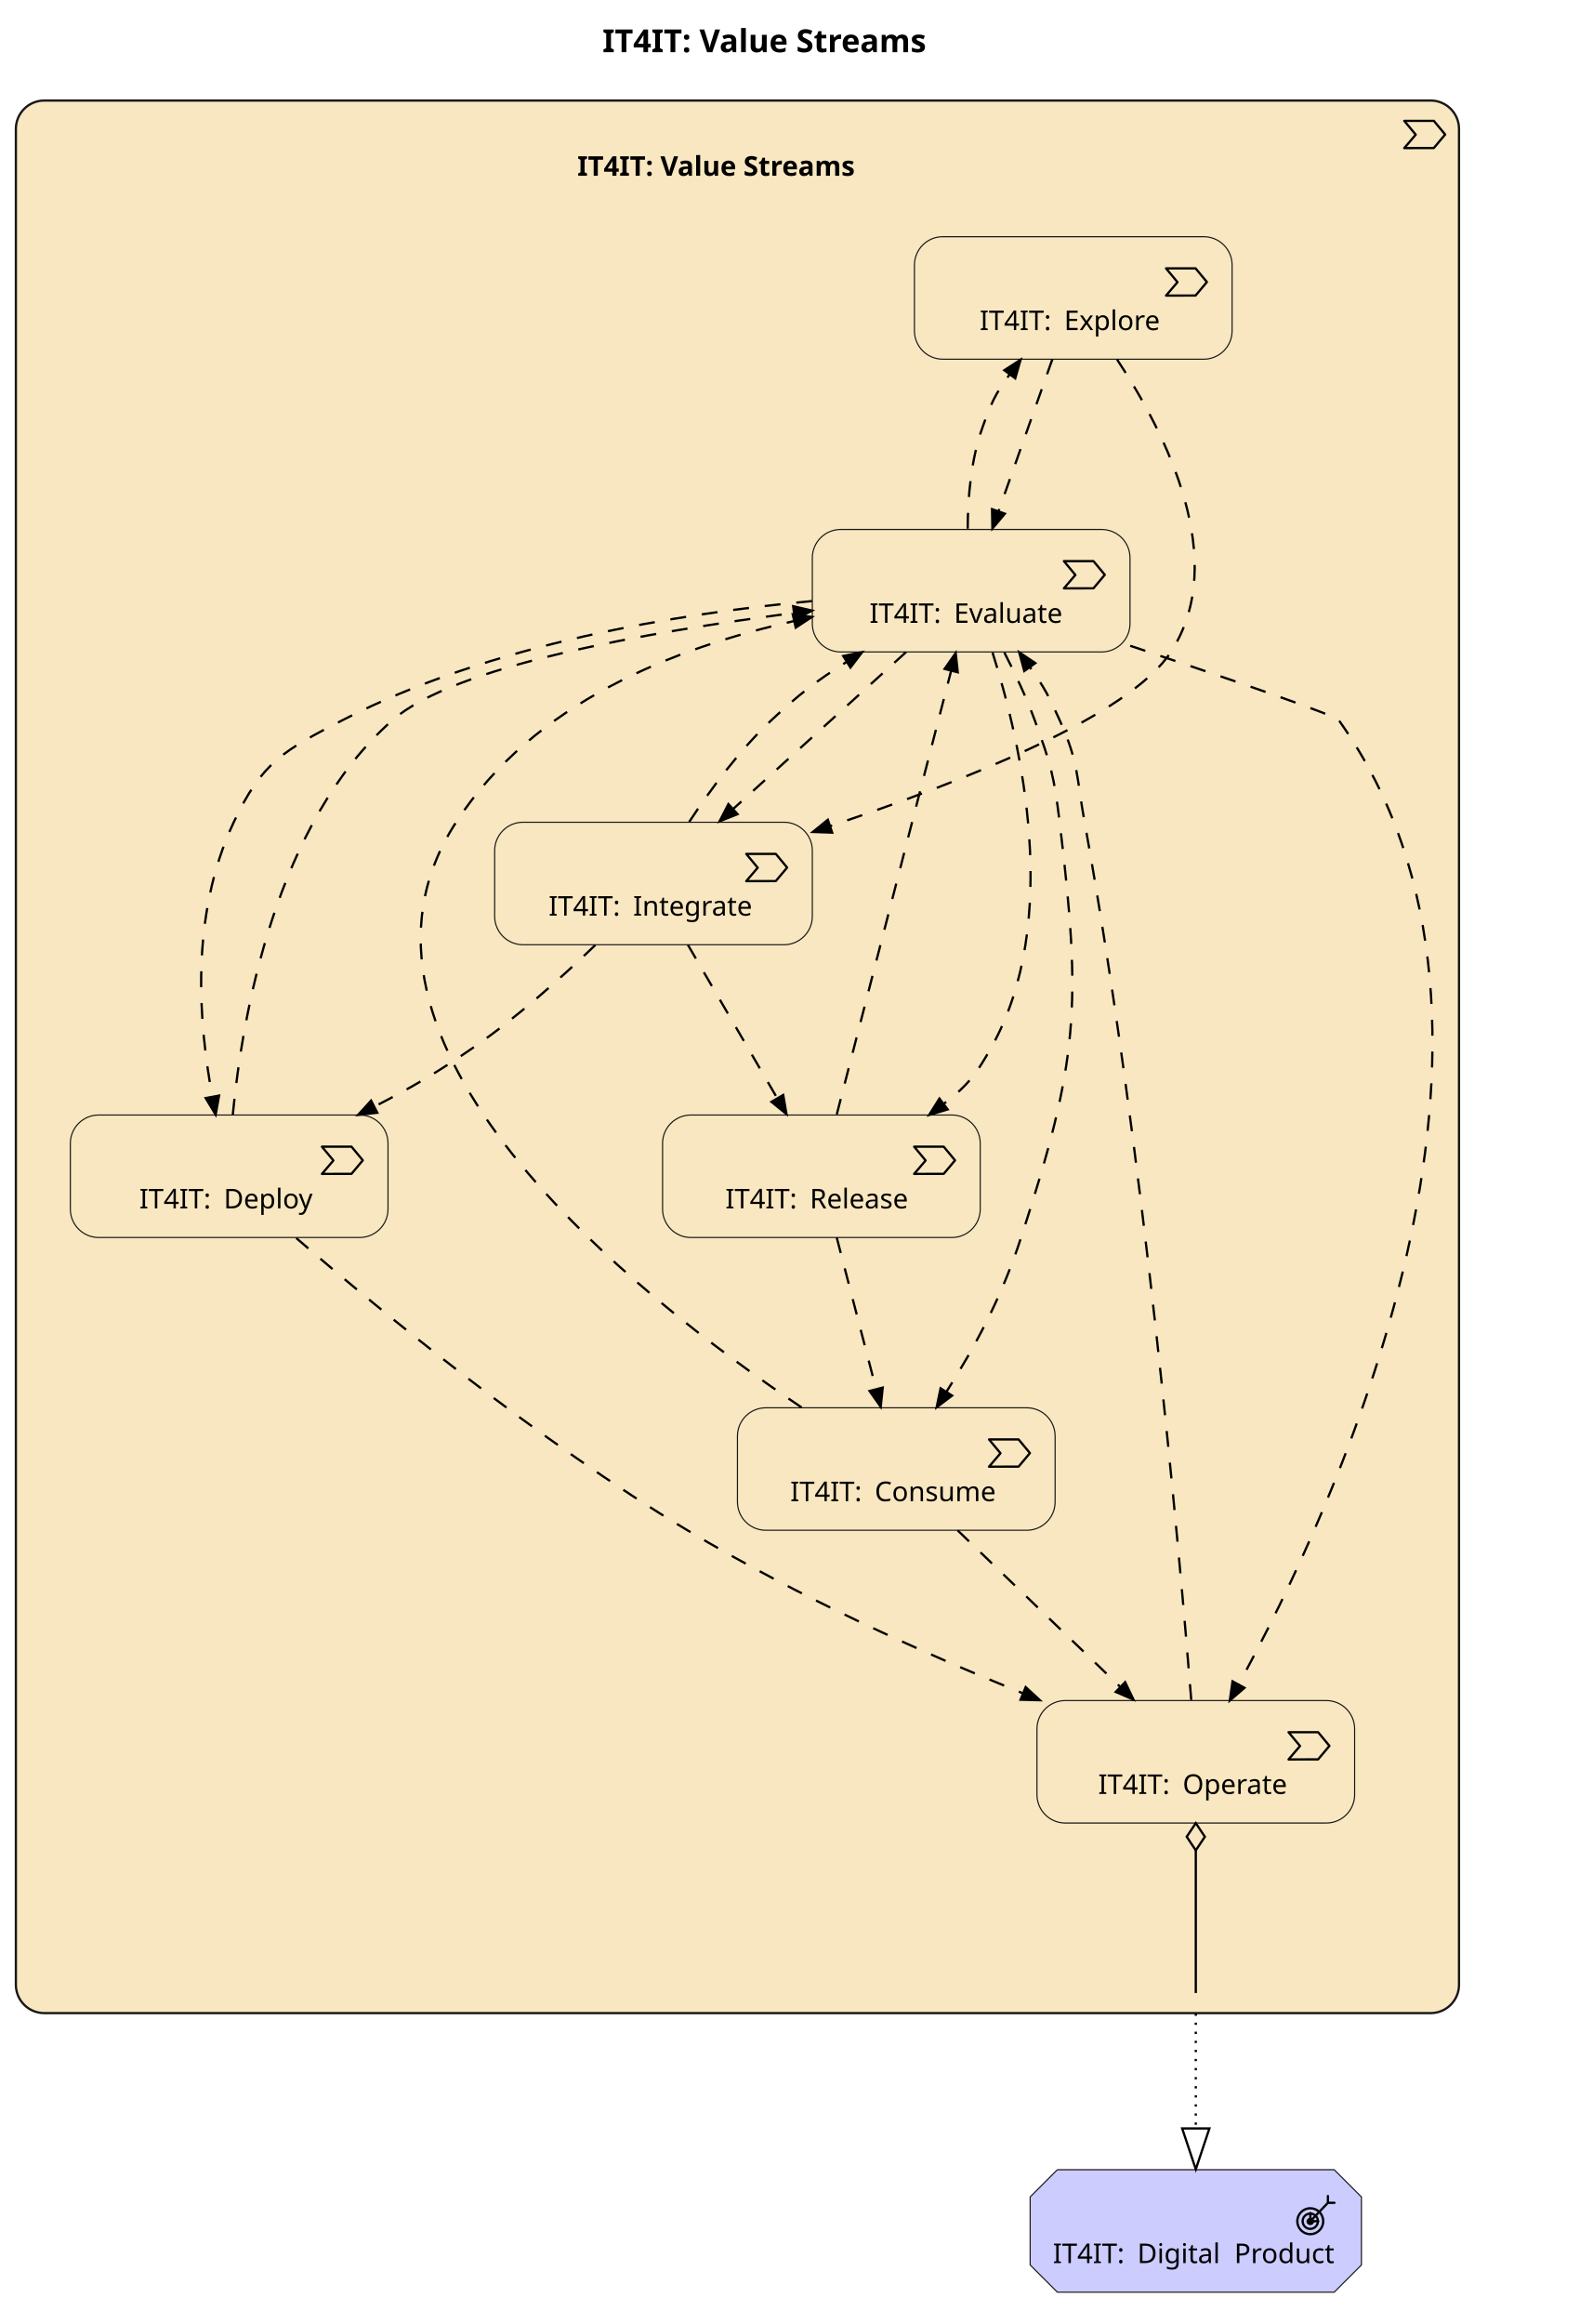
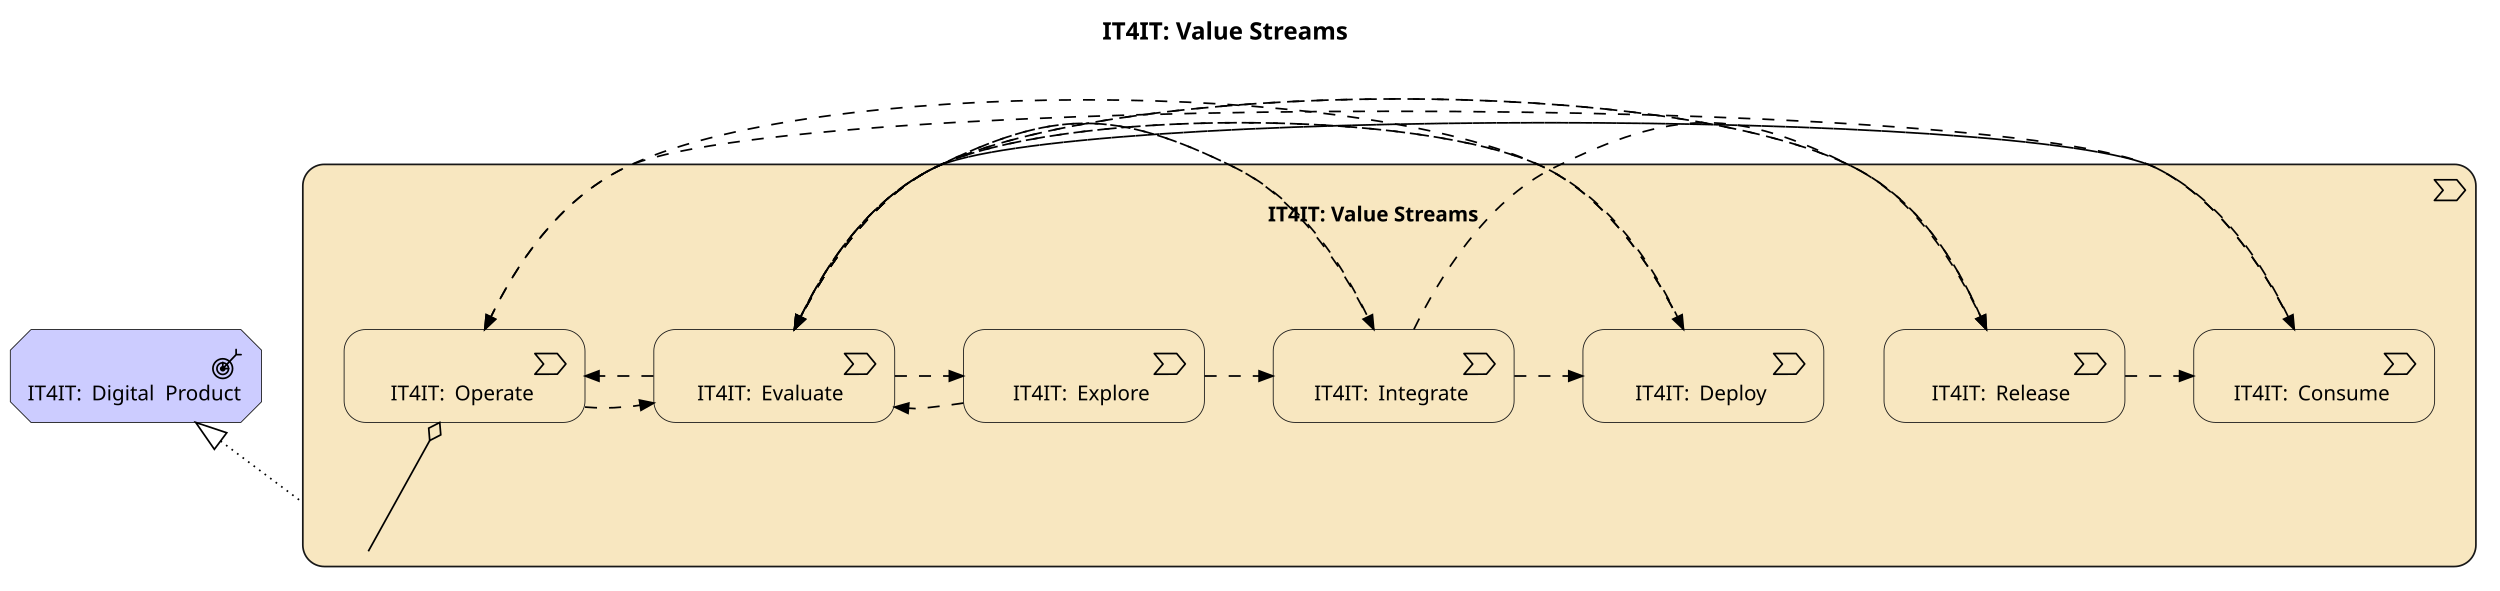
- <svg xmlns="http://www.w3.org/2000/svg" version="1.1" data-diagram-type="DESCRIPTION" style="width:702px;height:1024px;background:#FFFFFF;" width="702px" height="1024px" viewBox="0 0 702 1024" zoomAndPan="magnify" preserveAspectRatio="none" contentStyleType="text/css">
+ <svg xmlns="http://www.w3.org/2000/svg" version="1.1" data-diagram-type="DESCRIPTION" style="width:1453px;height:343px;background:#FFFFFF;" width="1453px" height="343px" viewBox="0 0 1453 343" zoomAndPan="magnify" preserveAspectRatio="none" contentStyleType="text/css">
  <defs />
  <g font-family="sans-serif" lengthAdjust="spacing">
    <g class="title" data-source-line="3">
-       <text x="265.494" y="22.995" fill="#000" font-size="14" textLength="164.691" font-weight="700">IT4IT: Value Streams</text>
+       <text x="640.654" y="22.995" fill="#000" font-size="14" textLength="164.691" font-weight="700">IT4IT: Value Streams</text>
    </g>
    <g class="cluster" data-qualified-name="e_idf2e1bcaab0b050" id="ent0001" data-source-line="101">
-       <rect x="7" y="44.297" width="636" height="842.72" fill="#F8E7C0" style="stroke:#181818;stroke-width:1;" rx="12.5" ry="12.5" />
-       <path d="M618.871,52.744 A0.5,0.5 0 0 0 618.486,53.562 L623.281,59.328 L618.492,64.924 A0.5,0.5 0 0 0 618.873,65.75 L631.904,65.717 A0.5,0.5 0 0 0 632.285,65.537 L637.279,59.584 A0.5,0.5 0 0 0 637.281,58.943 L632.291,52.924 A0.5,0.5 0 0 0 631.906,52.744 M619.937,53.744 L631.672,53.744 L636.246,59.262 L631.668,64.717 L619.959,64.748 L624.314,59.658 A0.5,0.5 0 0 0 624.321,59.014" fill="#000" />
-       <text x="254.418" y="77.436" fill="#000" font-size="12" textLength="141.164" font-weight="700" font-family="Verdana">IT4IT: Value Streams</text>
+       <rect x="176" y="95.537" width="1263" height="233.72" fill="#F8E7C0" style="stroke:#181818;stroke-width:1;" rx="12.5" ry="12.5" />
+       <path d="M1414.871,103.984 A0.5,0.5 0 0 0 1414.486,104.802 L1419.281,110.568 L1414.492,116.164 A0.5,0.5 0 0 0 1414.873,116.99 L1427.904,116.957 A0.5,0.5 0 0 0 1428.285,116.777 L1433.279,110.824 A0.5,0.5 0 0 0 1433.281,110.183 L1428.291,104.164 A0.5,0.5 0 0 0 1427.906,103.984 M1415.937,104.984 L1427.672,104.984 L1432.246,110.502 L1427.668,115.957 L1415.959,115.988 L1420.314,110.898 A0.5,0.5 0 0 0 1420.321,110.254" fill="#000" />
+       <text x="736.918" y="128.676" fill="#000" font-size="12" textLength="141.164" font-weight="700" font-family="Verdana">IT4IT: Value Streams</text>
    </g>
    <g class="entity" data-qualified-name="e_idf2e1bcaab0b050.e_id7fb8e4a3ead059" id="ent0002" data-source-line="101">
-       <rect x="403" y="104.297" width="140" height="53.969" fill="#F8E7C0" style="stroke:#181818;stroke-width:0.5;" rx="12.5" ry="12.5" />
-       <path d="M513.871,117.744 A0.5,0.5 0 0 0 513.486,118.562 L518.281,124.328 L513.492,129.924 A0.5,0.5 0 0 0 513.873,130.75 L526.904,130.717 A0.5,0.5 0 0 0 527.285,130.537 L532.279,124.584 A0.5,0.5 0 0 0 532.281,123.943 L527.291,117.924 A0.5,0.5 0 0 0 526.906,117.744 M514.937,118.744 L526.672,118.744 L531.246,124.262 L526.668,129.717 L514.959,129.748 L519.314,124.658 A0.5,0.5 0 0 0 519.321,124.014" fill="#000" />
-       <text x="431.738" y="145.436" fill="#000" font-size="12" textLength="33.416" font-family="Verdana">IT4IT:</text>
-       <text x="465.154" y="145.436" fill="#000" font-size="12" font-family="Verdana"> </text>
-       <text x="468.969" y="145.436" fill="#000" font-size="12" textLength="45.293" font-family="Verdana">Explore</text>
+       <rect x="560" y="191.537" width="140" height="53.969" fill="#F8E7C0" style="stroke:#181818;stroke-width:0.5;" rx="12.5" ry="12.5" />
+       <path d="M670.871,204.984 A0.5,0.5 0 0 0 670.486,205.802 L675.281,211.568 L670.492,217.164 A0.5,0.5 0 0 0 670.873,217.99 L683.904,217.957 A0.5,0.5 0 0 0 684.285,217.777 L689.279,211.824 A0.5,0.5 0 0 0 689.281,211.183 L684.291,205.164 A0.5,0.5 0 0 0 683.906,204.984 M671.937,205.984 L683.672,205.984 L688.246,211.502 L683.668,216.957 L671.959,216.988 L676.314,211.898 A0.5,0.5 0 0 0 676.321,211.254" fill="#000" />
+       <text x="588.738" y="232.676" fill="#000" font-size="12" textLength="33.416" font-family="Verdana">IT4IT:</text>
+       <text x="622.154" y="232.676" fill="#000" font-size="12" font-family="Verdana"> </text>
+       <text x="625.969" y="232.676" fill="#000" font-size="12" textLength="45.293" font-family="Verdana">Explore</text>
    </g>
    <g class="entity" data-qualified-name="e_idf2e1bcaab0b050.e_id587fca1cae9254" id="ent0003" data-source-line="101">
-       <rect x="358" y="233.297" width="140" height="53.969" fill="#F8E7C0" style="stroke:#181818;stroke-width:0.5;" rx="12.5" ry="12.5" />
-       <path d="M468.871,246.744 A0.5,0.5 0 0 0 468.486,247.562 L473.281,253.328 L468.492,258.924 A0.5,0.5 0 0 0 468.873,259.75 L481.904,259.717 A0.5,0.5 0 0 0 482.285,259.537 L487.279,253.584 A0.5,0.5 0 0 0 487.281,252.943 L482.291,246.924 A0.5,0.5 0 0 0 481.906,246.744 M469.937,247.744 L481.672,247.744 L486.246,253.262 L481.668,258.717 L469.959,258.748 L474.314,253.658 A0.5,0.5 0 0 0 474.321,253.014" fill="#000" />
-       <text x="383.176" y="274.436" fill="#000" font-size="12" textLength="33.416" font-family="Verdana">IT4IT:</text>
-       <text x="416.592" y="274.436" fill="#000" font-size="12" font-family="Verdana"> </text>
-       <text x="420.406" y="274.436" fill="#000" font-size="12" textLength="52.418" font-family="Verdana">Evaluate</text>
+       <rect x="380" y="191.537" width="140" height="53.969" fill="#F8E7C0" style="stroke:#181818;stroke-width:0.5;" rx="12.5" ry="12.5" />
+       <path d="M490.871,204.984 A0.5,0.5 0 0 0 490.486,205.802 L495.281,211.568 L490.492,217.164 A0.5,0.5 0 0 0 490.873,217.99 L503.904,217.957 A0.5,0.5 0 0 0 504.285,217.777 L509.279,211.824 A0.5,0.5 0 0 0 509.281,211.183 L504.291,205.164 A0.5,0.5 0 0 0 503.906,204.984 M491.937,205.984 L503.672,205.984 L508.246,211.502 L503.668,216.957 L491.959,216.988 L496.314,211.898 A0.5,0.5 0 0 0 496.321,211.254" fill="#000" />
+       <text x="405.176" y="232.676" fill="#000" font-size="12" textLength="33.416" font-family="Verdana">IT4IT:</text>
+       <text x="438.592" y="232.676" fill="#000" font-size="12" font-family="Verdana"> </text>
+       <text x="442.406" y="232.676" fill="#000" font-size="12" textLength="52.418" font-family="Verdana">Evaluate</text>
    </g>
    <g class="entity" data-qualified-name="e_idf2e1bcaab0b050.e_id3db0cbb3835a52" id="ent0004" data-source-line="101">
-       <rect x="218" y="362.297" width="140" height="53.969" fill="#F8E7C0" style="stroke:#181818;stroke-width:0.5;" rx="12.5" ry="12.5" />
-       <path d="M328.871,375.744 A0.5,0.5 0 0 0 328.486,376.562 L333.281,382.328 L328.492,387.924 A0.5,0.5 0 0 0 328.873,388.75 L341.904,388.717 A0.5,0.5 0 0 0 342.285,388.537 L347.279,382.584 A0.5,0.5 0 0 0 347.281,381.943 L342.291,375.924 A0.5,0.5 0 0 0 341.906,375.744 M329.937,376.744 L341.672,376.744 L346.246,382.262 L341.668,387.717 L329.959,387.748 L334.314,382.658 A0.5,0.5 0 0 0 334.321,382.014" fill="#000" />
-       <text x="241.772" y="403.436" fill="#000" font-size="12" textLength="33.416" font-family="Verdana">IT4IT:</text>
-       <text x="275.188" y="403.436" fill="#000" font-size="12" font-family="Verdana"> </text>
-       <text x="279.003" y="403.436" fill="#000" font-size="12" textLength="55.225" font-family="Verdana">Integrate</text>
+       <rect x="740" y="191.537" width="140" height="53.969" fill="#F8E7C0" style="stroke:#181818;stroke-width:0.5;" rx="12.5" ry="12.5" />
+       <path d="M850.871,204.984 A0.5,0.5 0 0 0 850.486,205.802 L855.281,211.568 L850.492,217.164 A0.5,0.5 0 0 0 850.873,217.99 L863.904,217.957 A0.5,0.5 0 0 0 864.285,217.777 L869.279,211.824 A0.5,0.5 0 0 0 869.281,211.183 L864.291,205.164 A0.5,0.5 0 0 0 863.906,204.984 M851.937,205.984 L863.672,205.984 L868.246,211.502 L863.668,216.957 L851.959,216.988 L856.314,211.898 A0.5,0.5 0 0 0 856.321,211.254" fill="#000" />
+       <text x="763.772" y="232.676" fill="#000" font-size="12" textLength="33.416" font-family="Verdana">IT4IT:</text>
+       <text x="797.188" y="232.676" fill="#000" font-size="12" font-family="Verdana"> </text>
+       <text x="801.003" y="232.676" fill="#000" font-size="12" textLength="55.225" font-family="Verdana">Integrate</text>
    </g>
    <g class="entity" data-qualified-name="e_idf2e1bcaab0b050.e_id2a9a1fcfef0e5f" id="ent0005" data-source-line="101">
-       <rect x="31" y="491.297" width="140" height="53.969" fill="#F8E7C0" style="stroke:#181818;stroke-width:0.5;" rx="12.5" ry="12.5" />
-       <path d="M141.871,504.744 A0.5,0.5 0 0 0 141.486,505.562 L146.281,511.328 L141.492,516.924 A0.5,0.5 0 0 0 141.873,517.75 L154.904,517.717 A0.5,0.5 0 0 0 155.285,517.537 L160.279,511.584 A0.5,0.5 0 0 0 160.281,510.943 L155.291,504.924 A0.5,0.5 0 0 0 154.906,504.744 M142.937,505.744 L154.672,505.744 L159.246,511.262 L154.668,516.717 L142.959,516.748 L147.314,511.658 A0.5,0.5 0 0 0 147.32,511.014" fill="#000" />
-       <text x="61.376" y="532.436" fill="#000" font-size="12" textLength="33.416" font-family="Verdana">IT4IT:</text>
-       <text x="94.792" y="532.436" fill="#000" font-size="12" font-family="Verdana"> </text>
-       <text x="98.606" y="532.436" fill="#000" font-size="12" textLength="42.018" font-family="Verdana">Deploy</text>
+       <rect x="920" y="191.537" width="140" height="53.969" fill="#F8E7C0" style="stroke:#181818;stroke-width:0.5;" rx="12.5" ry="12.5" />
+       <path d="M1030.871,204.984 A0.5,0.5 0 0 0 1030.486,205.802 L1035.281,211.568 L1030.492,217.164 A0.5,0.5 0 0 0 1030.873,217.99 L1043.904,217.957 A0.5,0.5 0 0 0 1044.285,217.777 L1049.279,211.824 A0.5,0.5 0 0 0 1049.281,211.183 L1044.291,205.164 A0.5,0.5 0 0 0 1043.906,204.984 M1031.937,205.984 L1043.672,205.984 L1048.246,211.502 L1043.668,216.957 L1031.959,216.988 L1036.314,211.898 A0.5,0.5 0 0 0 1036.321,211.254" fill="#000" />
+       <text x="950.376" y="232.676" fill="#000" font-size="12" textLength="33.416" font-family="Verdana">IT4IT:</text>
+       <text x="983.792" y="232.676" fill="#000" font-size="12" font-family="Verdana"> </text>
+       <text x="987.606" y="232.676" fill="#000" font-size="12" textLength="42.018" font-family="Verdana">Deploy</text>
    </g>
    <g class="entity" data-qualified-name="e_idf2e1bcaab0b050.e_id2450fe8b5d985b" id="ent0006" data-source-line="101">
-       <rect x="292" y="491.297" width="140" height="53.969" fill="#F8E7C0" style="stroke:#181818;stroke-width:0.5;" rx="12.5" ry="12.5" />
-       <path d="M402.871,504.744 A0.5,0.5 0 0 0 402.486,505.562 L407.281,511.328 L402.492,516.924 A0.5,0.5 0 0 0 402.873,517.75 L415.904,517.717 A0.5,0.5 0 0 0 416.285,517.537 L421.279,511.584 A0.5,0.5 0 0 0 421.281,510.943 L416.291,504.924 A0.5,0.5 0 0 0 415.906,504.744 M403.937,505.744 L415.672,505.744 L420.246,511.262 L415.668,516.717 L403.959,516.748 L408.314,511.658 A0.5,0.5 0 0 0 408.321,511.014" fill="#000" />
-       <text x="319.672" y="532.436" fill="#000" font-size="12" textLength="33.416" font-family="Verdana">IT4IT:</text>
-       <text x="353.088" y="532.436" fill="#000" font-size="12" font-family="Verdana"> </text>
-       <text x="356.902" y="532.436" fill="#000" font-size="12" textLength="47.426" font-family="Verdana">Release</text>
+       <rect x="1095" y="191.537" width="140" height="53.969" fill="#F8E7C0" style="stroke:#181818;stroke-width:0.5;" rx="12.5" ry="12.5" />
+       <path d="M1205.871,204.984 A0.5,0.5 0 0 0 1205.486,205.802 L1210.281,211.568 L1205.492,217.164 A0.5,0.5 0 0 0 1205.873,217.99 L1218.904,217.957 A0.5,0.5 0 0 0 1219.285,217.777 L1224.279,211.824 A0.5,0.5 0 0 0 1224.281,211.183 L1219.291,205.164 A0.5,0.5 0 0 0 1218.906,204.984 M1206.937,205.984 L1218.672,205.984 L1223.246,211.502 L1218.668,216.957 L1206.959,216.988 L1211.314,211.898 A0.5,0.5 0 0 0 1211.321,211.254" fill="#000" />
+       <text x="1122.672" y="232.676" fill="#000" font-size="12" textLength="33.416" font-family="Verdana">IT4IT:</text>
+       <text x="1156.088" y="232.676" fill="#000" font-size="12" font-family="Verdana"> </text>
+       <text x="1159.902" y="232.676" fill="#000" font-size="12" textLength="47.426" font-family="Verdana">Release</text>
    </g>
    <g class="entity" data-qualified-name="e_idf2e1bcaab0b050.e_idd9aa16f51da958" id="ent0007" data-source-line="101">
-       <rect x="457" y="749.297" width="140" height="53.969" fill="#F8E7C0" style="stroke:#181818;stroke-width:0.5;" rx="12.5" ry="12.5" />
-       <path d="M567.871,762.744 A0.5,0.5 0 0 0 567.486,763.562 L572.281,769.328 L567.492,774.924 A0.5,0.5 0 0 0 567.873,775.75 L580.904,775.717 A0.5,0.5 0 0 0 581.285,775.537 L586.279,769.584 A0.5,0.5 0 0 0 586.281,768.943 L581.291,762.924 A0.5,0.5 0 0 0 580.906,762.744 M568.937,763.744 L580.672,763.744 L585.246,769.262 L580.668,774.717 L568.959,774.748 L573.314,769.658 A0.5,0.5 0 0 0 573.321,769.014" fill="#000" />
-       <text x="483.975" y="790.436" fill="#000" font-size="12" textLength="33.416" font-family="Verdana">IT4IT:</text>
-       <text x="517.391" y="790.436" fill="#000" font-size="12" font-family="Verdana"> </text>
-       <text x="521.205" y="790.436" fill="#000" font-size="12" textLength="48.82" font-family="Verdana">Operate</text>
+       <rect x="200" y="191.537" width="140" height="53.969" fill="#F8E7C0" style="stroke:#181818;stroke-width:0.5;" rx="12.5" ry="12.5" />
+       <path d="M310.871,204.984 A0.5,0.5 0 0 0 310.486,205.802 L315.281,211.568 L310.492,217.164 A0.5,0.5 0 0 0 310.873,217.99 L323.904,217.957 A0.5,0.5 0 0 0 324.285,217.777 L329.279,211.824 A0.5,0.5 0 0 0 329.281,211.183 L324.291,205.164 A0.5,0.5 0 0 0 323.906,204.984 M311.937,205.984 L323.672,205.984 L328.246,211.502 L323.668,216.957 L311.959,216.988 L316.314,211.898 A0.5,0.5 0 0 0 316.321,211.254" fill="#000" />
+       <text x="226.975" y="232.676" fill="#000" font-size="12" textLength="33.416" font-family="Verdana">IT4IT:</text>
+       <text x="260.391" y="232.676" fill="#000" font-size="12" font-family="Verdana"> </text>
+       <text x="264.205" y="232.676" fill="#000" font-size="12" textLength="48.82" font-family="Verdana">Operate</text>
    </g>
    <g class="entity" data-qualified-name="e_idf2e1bcaab0b050.e_idd3ec795635fd51" id="ent0008" data-source-line="101">
-       <rect x="325" y="620.297" width="140" height="53.969" fill="#F8E7C0" style="stroke:#181818;stroke-width:0.5;" rx="12.5" ry="12.5" />
-       <path d="M435.871,633.744 A0.5,0.5 0 0 0 435.486,634.562 L440.281,640.328 L435.492,645.924 A0.5,0.5 0 0 0 435.873,646.75 L448.904,646.717 A0.5,0.5 0 0 0 449.285,646.537 L454.279,640.584 A0.5,0.5 0 0 0 454.281,639.943 L449.291,633.924 A0.5,0.5 0 0 0 448.906,633.744 M436.937,634.744 L448.672,634.744 L453.246,640.262 L448.668,645.717 L436.959,645.748 L441.314,640.658 A0.5,0.5 0 0 0 441.321,640.014" fill="#000" />
-       <text x="348.257" y="661.436" fill="#000" font-size="12" textLength="33.416" font-family="Verdana">IT4IT:</text>
-       <text x="381.673" y="661.436" fill="#000" font-size="12" font-family="Verdana"> </text>
-       <text x="385.487" y="661.436" fill="#000" font-size="12" textLength="56.256" font-family="Verdana">Consume</text>
+       <rect x="1275" y="191.537" width="140" height="53.969" fill="#F8E7C0" style="stroke:#181818;stroke-width:0.5;" rx="12.5" ry="12.5" />
+       <path d="M1385.871,204.984 A0.5,0.5 0 0 0 1385.486,205.802 L1390.281,211.568 L1385.492,217.164 A0.5,0.5 0 0 0 1385.873,217.99 L1398.904,217.957 A0.5,0.5 0 0 0 1399.285,217.777 L1404.279,211.824 A0.5,0.5 0 0 0 1404.281,211.183 L1399.291,205.164 A0.5,0.5 0 0 0 1398.906,204.984 M1386.937,205.984 L1398.672,205.984 L1403.246,211.502 L1398.668,216.957 L1386.959,216.988 L1391.314,211.898 A0.5,0.5 0 0 0 1391.321,211.254" fill="#000" />
+       <text x="1298.257" y="232.676" fill="#000" font-size="12" textLength="33.416" font-family="Verdana">IT4IT:</text>
+       <text x="1331.673" y="232.676" fill="#000" font-size="12" font-family="Verdana"> </text>
+       <text x="1335.487" y="232.676" fill="#000" font-size="12" textLength="56.256" font-family="Verdana">Consume</text>
    </g>
    <g class="entity" data-qualified-name="e_id98a0748d593250" id="ent0009" data-source-line="283">
-       <path d="M466,956.017 L588,956.017 L600,968.017 L600,997.986 L588,1009.986 L466,1009.986 L454,997.986 L454,968.017 L466,956.017" style="stroke:#181818;stroke-width:0.5;" fill="#CCF" />
-       <path d="M585.23,967.099 A0.5,0.5 0 0 0 584.73,967.599 L584.73,970.396 L581.381,973.907 C580.3,973.022 578.916,972.495 577.413,972.505 A0.5,0.5 0 0 0 577.39,972.514 A0.5,0.5 0 0 0 577.371,972.507 C573.951,972.553 571.205,975.371 571.245,978.79 C571.286,982.209 574.099,984.96 577.519,984.925 C580.938,984.89 583.694,982.082 583.665,978.663 C583.652,977.105 583.063,975.683 582.102,974.599 L585.444,971.095 L588.117,971.095 A0.5,0.5 0 0 0 588.616,970.595 A0.5,0.5 0 0 0 588.117,970.095 L585.73,970.095 L585.73,967.598 A0.5,0.5 0 0 0 585.23,967.099 M577.409,973.495 L577.41,973.495 A0.5,0.5 0 0 0 577.42,973.505 C578.657,973.497 579.795,973.918 580.693,974.629 L579.758,975.609 C579.242,975.225 578.627,974.967 577.961,974.88 A0.5,0.5 0 0 0 577.517,974.595 A0.5,0.5 0 0 0 577.065,974.866 C575.096,975.064 573.561,976.746 573.585,978.761 C573.611,980.889 575.367,982.607 577.496,982.585 C579.477,982.565 581.102,981.046 581.303,979.119 A0.5,0.5 0 0 0 581.507,978.716 A0.5,0.5 0 0 0 581.502,978.649 A0.5,0.5 0 0 0 581.302,978.313 C581.224,977.558 580.927,976.867 580.477,976.304 L581.413,975.322 C582.184,976.222 582.654,977.39 582.665,978.671 C582.69,981.551 580.388,983.895 577.509,983.925 C574.629,983.954 572.28,981.658 572.246,978.778 C572.211,975.899 574.505,973.546 577.384,973.507 A0.5,0.5 0 0 0 577.409,973.495 M576.997,975.883 L576.976,977.248 A0.959,0.959 0 0 0 576.975,977.248 A0.959,0.959 0 0 0 576.782,977.345 C576.223,977.627 575.777,978.103 575.785,978.763 C575.796,979.682 576.57,980.438 577.489,980.429 C578.24,980.421 578.883,979.905 579.09,979.216 L580.281,979.216 C580.048,980.554 578.893,981.571 577.484,981.585 C575.895,981.602 574.605,980.338 574.586,978.749 C574.568,977.303 575.611,976.103 576.997,975.883 M577.997,975.897 C578.387,975.971 578.748,976.123 579.064,976.337 L578.212,977.231 C578.137,977.193 578.058,977.161 577.978,977.135 M579.783,977.033 C580.031,977.377 580.205,977.779 580.281,978.216 L579.073,978.216 C579.038,978.112 578.993,978.012 578.939,977.917" fill="#000" />
-       <text x="464" y="997.156" fill="#000" font-size="12" textLength="33.416" font-family="Verdana">IT4IT:</text>
-       <text x="497.416" y="997.156" fill="#000" font-size="12" font-family="Verdana"> </text>
-       <text x="501.23" y="997.156" fill="#000" font-size="12" textLength="38.918" font-family="Verdana">Digital</text>
-       <text x="540.148" y="997.156" fill="#000" font-size="12" font-family="Verdana"> </text>
-       <text x="543.963" y="997.156" fill="#000" font-size="12" textLength="46.037" font-family="Verdana">Product</text>
+       <path d="M18,191.537 L140,191.537 L152,203.537 L152,233.506 L140,245.506 L18,245.506 L6,233.506 L6,203.537 L18,191.537" style="stroke:#181818;stroke-width:0.5;" fill="#CCF" />
+       <path d="M137.23,202.619 A0.5,0.5 0 0 0 136.73,203.119 L136.73,205.916 L133.381,209.427 C132.3,208.542 130.916,208.015 129.413,208.025 A0.5,0.5 0 0 0 129.39,208.034 A0.5,0.5 0 0 0 129.371,208.027 C125.951,208.073 123.205,210.891 123.245,214.31 C123.286,217.729 126.099,220.48 129.519,220.445 C132.938,220.41 135.694,217.602 135.665,214.183 C135.652,212.625 135.063,211.203 134.102,210.119 L137.444,206.615 L140.117,206.615 A0.5,0.5 0 0 0 140.616,206.115 A0.5,0.5 0 0 0 140.117,205.615 L137.73,205.615 L137.73,203.118 A0.5,0.5 0 0 0 137.23,202.619 M129.409,209.015 L129.41,209.015 A0.5,0.5 0 0 0 129.42,209.025 C130.657,209.017 131.795,209.438 132.693,210.149 L131.758,211.129 C131.242,210.745 130.627,210.487 129.961,210.4 A0.5,0.5 0 0 0 129.517,210.115 A0.5,0.5 0 0 0 129.065,210.386 C127.096,210.584 125.561,212.266 125.585,214.281 C125.611,216.409 127.367,218.127 129.496,218.105 C131.477,218.085 133.102,216.566 133.303,214.639 A0.5,0.5 0 0 0 133.507,214.236 A0.5,0.5 0 0 0 133.502,214.169 A0.5,0.5 0 0 0 133.302,213.833 C133.224,213.078 132.927,212.387 132.477,211.824 L133.413,210.842 C134.184,211.742 134.654,212.91 134.665,214.191 C134.69,217.071 132.388,219.415 129.509,219.445 C126.629,219.474 124.28,217.178 124.246,214.298 C124.211,211.419 126.505,209.066 129.384,209.027 A0.5,0.5 0 0 0 129.409,209.015 M128.997,211.403 L128.976,212.768 A0.959,0.959 0 0 0 128.975,212.768 A0.959,0.959 0 0 0 128.782,212.865 C128.223,213.147 127.777,213.623 127.785,214.283 C127.796,215.202 128.57,215.958 129.489,215.949 C130.24,215.941 130.883,215.425 131.09,214.736 L132.281,214.736 C132.048,216.074 130.893,217.091 129.484,217.105 C127.895,217.122 126.605,215.858 126.586,214.269 C126.568,212.823 127.611,211.623 128.997,211.403 M129.997,211.417 C130.387,211.491 130.748,211.643 131.064,211.857 L130.212,212.751 C130.137,212.713 130.058,212.681 129.978,212.655 M131.783,212.553 C132.031,212.897 132.205,213.299 132.281,213.736 L131.073,213.736 C131.038,213.632 130.993,213.532 130.939,213.437" fill="#000" />
+       <text x="16" y="232.676" fill="#000" font-size="12" textLength="33.416" font-family="Verdana">IT4IT:</text>
+       <text x="49.416" y="232.676" fill="#000" font-size="12" font-family="Verdana"> </text>
+       <text x="53.23" y="232.676" fill="#000" font-size="12" textLength="38.918" font-family="Verdana">Digital</text>
+       <text x="92.148" y="232.676" fill="#000" font-size="12" font-family="Verdana"> </text>
+       <text x="95.963" y="232.676" fill="#000" font-size="12" textLength="46.037" font-family="Verdana">Product</text>
    </g>
-     <g class="link" data-entity-1="ent0001" data-entity-2="ent0009" id="lnk10" data-source-line="349" data-link-type="extension">
-       <path d="M527,887.203 C527,887.275 527,887.348 527,887.422 C527,887.715 527,888.015 527,888.323 C527,893.241 527,899.913 527,907.447 C527,922.514 527,923.027 527,937.837" style="stroke:#000;stroke-width:1;stroke-dasharray:1,3;" fill="none" id="e_idf2e1bcaab0b050-to-e_id98a0748d593250" />
-       <polygon points="527,955.837,533,937.837,521,937.837,527,955.837" fill="none" style="stroke:#000;stroke-width:1;stroke-linejoin:miter;stroke-miterlimit:10;" />
-       <text x="528" y="923.156" fill="#000" font-size="12" font-family="Verdana"> </text>
+     <g class="link" data-entity-1="ent0009" data-entity-2="ent0001" id="lnk11" data-source-line="349" data-link-type="extension">
+       <path d="M128.182,256.331 C138.024,263.696 134.681,261.194 145.775,269.495 C151.322,273.646 156.876,277.801 162.287,281.85 C164.992,283.874 167.662,285.871 170.276,287.828 C171.584,288.806 172.878,289.774 174.156,290.73 C174.475,290.969 174.793,291.207 175.111,291.445 C175.27,291.564 175.428,291.682 175.586,291.8" style="stroke:#000;stroke-width:1;stroke-dasharray:1,3;" fill="none" id="e_id98a0748d593250-backto-e_idf2e1bcaab0b050" />
+       <polygon points="113.77,245.547,124.587,261.135,131.777,251.527,113.77,245.547" fill="none" style="stroke:#000;stroke-width:1;stroke-linejoin:miter;stroke-miterlimit:10;" />
+       <text x="171" y="287.676" fill="#000" font-size="12" font-family="Verdana"> </text>
    </g>
-     <g class="link" data-entity-1="ent0007" data-entity-2="ent0001" id="lnk11" data-source-line="349" data-link-type="aggregation">
-       <path d="M527,815.307 C527,844.297 527,875.497 527,878.167" style="stroke:#000;stroke-width:1;" fill="none" id="e_idd9aa16f51da958-backto-e_idf2e1bcaab0b050" />
-       <polygon points="527,803.307,523,809.307,527,815.307,531,809.307,527,803.307" fill="none" style="stroke:#000;stroke-width:1;stroke-linejoin:miter;stroke-miterlimit:10;" />
-       <text x="528" y="845.436" fill="#000" font-size="12" font-family="Verdana"> </text>
+     <g class="link" data-entity-1="ent0007" data-entity-2="ent0001" id="lnk12" data-source-line="349" data-link-type="aggregation">
+       <path d="M249.759,256.041 C233.679,285.031 215.55,317.737 214.07,320.407" style="stroke:#000;stroke-width:1;" fill="none" id="e_idd9aa16f51da958-backto-e_idf2e1bcaab0b050" />
+       <polygon points="255.58,245.547,249.172,248.854,249.759,256.041,256.168,252.734,255.58,245.547" fill="none" style="stroke:#000;stroke-width:1;stroke-linejoin:miter;stroke-miterlimit:10;" />
+       <text x="239" y="287.676" fill="#000" font-size="12" font-family="Verdana"> </text>
    </g>
-     <g class="link" data-entity-1="ent0006" data-entity-2="ent0008" id="lnk12" data-source-line="349" data-link-type="dependency">
-       <path d="M368.76,545.307 C374.41,567.077 380.437,590.264 386.127,612.144" style="stroke:#000;stroke-width:1;stroke-dasharray:7,7;" fill="none" id="e_id2450fe8b5d985b-to-e_idd3ec795635fd51" />
-       <polygon points="388.14,619.887,389.03,611.389,383.223,612.899,388.14,619.887" fill="#000" style="stroke:#000;stroke-width:1;stroke-linejoin:miter;stroke-miterlimit:10;" />
-       <text x="380" y="587.436" fill="#000" font-size="12" font-family="Verdana"> </text>
+     <g class="link" data-entity-1="ent0006" data-entity-2="ent0008" id="lnk13" data-source-line="349" data-link-type="dependency">
+       <path d="M1235.11,218.537 C1248.14,218.537 1253.75,218.537 1266.79,218.537" style="stroke:#000;stroke-width:1;stroke-dasharray:7,7;" fill="none" id="e_id2450fe8b5d985b-to-e_idd3ec795635fd51" />
+       <polygon points="1274.79,218.537,1266.79,215.537,1266.79,221.537,1274.79,218.537" fill="#000" style="stroke:#000;stroke-width:1;stroke-linejoin:miter;stroke-miterlimit:10;" />
+       <text x="1253.5" y="212.676" fill="#000" font-size="12" font-family="Verdana"> </text>
    </g>
-     <g class="link" data-entity-1="ent0005" data-entity-2="ent0003" id="lnk13" data-source-line="349" data-link-type="dependency">
-       <path d="M102.6,491.117 C106.71,448.107 121.29,362.717 173,317.297 C200.12,293.477 284.237,278.664 349.947,270.074" style="stroke:#000;stroke-width:1;stroke-dasharray:7,7;" fill="none" id="e_id2a9a1fcfef0e5f-to-e_id587fca1cae9254" />
-       <polygon points="357.88,269.037,349.559,267.099,350.336,273.049,357.88,269.037" fill="#000" style="stroke:#000;stroke-width:1;stroke-linejoin:miter;stroke-miterlimit:10;" />
-       <text x="137" y="393.936" fill="#000" font-size="12" font-family="Verdana"> </text>
+     <g class="link" data-entity-1="ent0005" data-entity-2="ent0003" id="lnk14" data-source-line="349" data-link-type="dependency">
+       <path d="M978.43,191.407 C964.28,162.097 937.25,116.997 898,97.537 C827.32,62.487 613.77,62.677 543,97.537 C503.55,116.977 479.685,154.895 465.295,184.215" style="stroke:#000;stroke-width:1;stroke-dasharray:7,7;" fill="none" id="e_id2a9a1fcfef0e5f-to-e_id587fca1cae9254" />
+       <polygon points="461.77,191.397,467.988,185.537,462.602,182.893,461.77,191.397" fill="#000" style="stroke:#000;stroke-width:1;stroke-linejoin:miter;stroke-miterlimit:10;" />
+       <text x="696.5" y="68.676" fill="#000" font-size="12" font-family="Verdana"> </text>
    </g>
-     <g class="link" data-entity-1="ent0003" data-entity-2="ent0005" id="lnk29" data-source-line="349" data-link-type="dependency">
-       <path d="M357.91,264.847 C299.7,270.217 216.18,283.667 151,317.297 C125.01,330.707 115.42,335.817 103,362.297 C83.46,403.957 87.676,451.26 93.596,483.29" style="stroke:#000;stroke-width:1;stroke-dasharray:7,7;" fill="none" id="e_id587fca1cae9254-to-e_id2a9a1fcfef0e5f" />
-       <polygon points="95.05,491.157,96.546,482.745,90.646,483.835,95.05,491.157" fill="#000" style="stroke:#000;stroke-width:1;stroke-linejoin:miter;stroke-miterlimit:10;" />
-       <text x="104" y="393.936" fill="#000" font-size="12" font-family="Verdana"> </text>
+     <g class="link" data-entity-1="ent0003" data-entity-2="ent0005" id="lnk30" data-source-line="349" data-link-type="dependency">
+       <path d="M461.77,191.397 C476.16,162.077 503.55,116.977 543,97.537 C613.77,62.677 827.32,62.487 898,97.537 C937.25,116.997 960.802,154.892 974.952,184.202" style="stroke:#000;stroke-width:1;stroke-dasharray:7,7;" fill="none" id="e_id587fca1cae9254-to-e_id2a9a1fcfef0e5f" />
+       <polygon points="978.43,191.407,977.654,182.898,972.25,185.507,978.43,191.407" fill="#000" style="stroke:#000;stroke-width:1;stroke-linejoin:miter;stroke-miterlimit:10;" />
+       <text x="696.5" y="68.676" fill="#000" font-size="12" font-family="Verdana"> </text>
    </g>
-     <g class="link" data-entity-1="ent0008" data-entity-2="ent0003" id="lnk14" data-source-line="349" data-link-type="dependency">
-       <path d="M353.27,620.147 C279.26,570.407 138.47,458.567 201,362.297 C235.42,309.307 296.989,285.659 350.029,273.609" style="stroke:#000;stroke-width:1;stroke-dasharray:7,7;" fill="none" id="e_idd3ec795635fd51-to-e_id587fca1cae9254" />
-       <polygon points="357.83,271.837,349.364,270.684,350.693,276.535,357.83,271.837" fill="#000" style="stroke:#000;stroke-width:1;stroke-linejoin:miter;stroke-miterlimit:10;" />
-       <text x="196" y="458.436" fill="#000" font-size="12" font-family="Verdana"> </text>
+     <g class="link" data-entity-1="ent0008" data-entity-2="ent0003" id="lnk15" data-source-line="349" data-link-type="dependency">
+       <path d="M1333.43,191.407 C1319.28,162.097 1292.25,116.997 1253,97.537 C1182.32,62.487 613.77,62.677 543,97.537 C503.55,116.977 479.685,154.895 465.295,184.215" style="stroke:#000;stroke-width:1;stroke-dasharray:7,7;" fill="none" id="e_idd3ec795635fd51-to-e_id587fca1cae9254" />
+       <polygon points="461.77,191.397,467.988,185.537,462.602,182.893,461.77,191.397" fill="#000" style="stroke:#000;stroke-width:1;stroke-linejoin:miter;stroke-miterlimit:10;" />
+       <text x="807.5" y="68.676" fill="#000" font-size="12" font-family="Verdana"> </text>
    </g>
-     <g class="link" data-entity-1="ent0003" data-entity-2="ent0008" id="lnk16" data-source-line="349" data-link-type="dependency">
-       <path d="M442.64,287.537 C447.37,296.747 452.33,307.297 456,317.297 C463.09,336.627 464.54,341.857 467,362.297 C476.77,443.397 475.29,467.627 450,545.297 C441.22,572.257 429.541,593.629 417.061,613.329" style="stroke:#000;stroke-width:1;stroke-dasharray:7,7;" fill="none" id="e_id587fca1cae9254-to-e_idd3ec795635fd51" />
-       <polygon points="412.78,620.087,419.595,614.934,414.527,611.723,412.78,620.087" fill="#000" style="stroke:#000;stroke-width:1;stroke-linejoin:miter;stroke-miterlimit:10;" />
-       <text x="473" y="458.436" fill="#000" font-size="12" font-family="Verdana"> </text>
+     <g class="link" data-entity-1="ent0003" data-entity-2="ent0008" id="lnk17" data-source-line="349" data-link-type="dependency">
+       <path d="M461.77,191.397 C476.16,162.077 503.55,116.977 543,97.537 C613.77,62.677 1182.32,62.487 1253,97.537 C1292.25,116.997 1315.802,154.892 1329.952,184.202" style="stroke:#000;stroke-width:1;stroke-dasharray:7,7;" fill="none" id="e_id587fca1cae9254-to-e_idd3ec795635fd51" />
+       <polygon points="1333.43,191.407,1332.654,182.898,1327.25,185.507,1333.43,191.407" fill="#000" style="stroke:#000;stroke-width:1;stroke-linejoin:miter;stroke-miterlimit:10;" />
+       <text x="807.5" y="68.676" fill="#000" font-size="12" font-family="Verdana"> </text>
    </g>
-     <g class="link" data-entity-1="ent0002" data-entity-2="ent0004" id="lnk15" data-source-line="349" data-link-type="dependency">
-       <path d="M492.31,158.407 C513.78,190.907 542.2,247.037 516,287.297 C497.73,315.377 425.814,343.87 365.794,364.03" style="stroke:#000;stroke-width:1;stroke-dasharray:7,7;" fill="none" id="e_id7fb8e4a3ead059-to-e_id3db0cbb3835a52" />
-       <polygon points="358.21,366.577,366.749,366.873,364.838,361.186,358.21,366.577" fill="#000" style="stroke:#000;stroke-width:1;stroke-linejoin:miter;stroke-miterlimit:10;" />
-       <text x="527" y="264.936" fill="#000" font-size="12" font-family="Verdana"> </text>
+     <g class="link" data-entity-1="ent0002" data-entity-2="ent0004" id="lnk16" data-source-line="349" data-link-type="dependency">
+       <path d="M700.11,218.537 C713.14,218.537 718.75,218.537 731.79,218.537" style="stroke:#000;stroke-width:1;stroke-dasharray:7,7;" fill="none" id="e_id7fb8e4a3ead059-to-e_id3db0cbb3835a52" />
+       <polygon points="739.79,218.537,731.79,215.537,731.79,221.537,739.79,218.537" fill="#000" style="stroke:#000;stroke-width:1;stroke-linejoin:miter;stroke-miterlimit:10;" />
+       <text x="718.5" y="212.676" fill="#000" font-size="12" font-family="Verdana"> </text>
    </g>
-     <g class="link" data-entity-1="ent0003" data-entity-2="ent0002" id="lnk17" data-source-line="349" data-link-type="dependency">
-       <path d="M426.48,232.967 C426.52,219.277 427.9,202.487 433,188.297 C436.8,177.727 438.429,173.789 445.019,164.919" style="stroke:#000;stroke-width:1;stroke-dasharray:7,7;" fill="none" id="e_id587fca1cae9254-to-e_id7fb8e4a3ead059" />
-       <polygon points="449.79,158.497,442.611,163.129,447.427,166.708,449.79,158.497" fill="#000" style="stroke:#000;stroke-width:1;stroke-linejoin:miter;stroke-miterlimit:10;" />
-       <text x="434" y="200.436" fill="#000" font-size="12" font-family="Verdana"> </text>
+     <g class="link" data-entity-1="ent0003" data-entity-2="ent0002" id="lnk18" data-source-line="349" data-link-type="dependency">
+       <path d="M520.11,218.537 C533.14,218.537 538.75,218.537 551.79,218.537" style="stroke:#000;stroke-width:1;stroke-dasharray:7,7;" fill="none" id="e_id587fca1cae9254-to-e_id7fb8e4a3ead059" />
+       <polygon points="559.79,218.537,551.79,215.537,551.79,221.537,559.79,218.537" fill="#000" style="stroke:#000;stroke-width:1;stroke-linejoin:miter;stroke-miterlimit:10;" />
+       <text x="538.5" y="212.676" fill="#000" font-size="12" font-family="Verdana"> </text>
    </g>
-     <g class="link" data-entity-1="ent0002" data-entity-2="ent0003" id="lnk27" data-source-line="349" data-link-type="dependency">
-       <path d="M463.78,158.307 C456.07,180.077 447.781,203.466 440.031,225.346" style="stroke:#000;stroke-width:1;stroke-dasharray:7,7;" fill="none" id="e_id7fb8e4a3ead059-to-e_id587fca1cae9254" />
-       <polygon points="437.36,232.887,442.859,226.348,437.203,224.344,437.36,232.887" fill="#000" style="stroke:#000;stroke-width:1;stroke-linejoin:miter;stroke-miterlimit:10;" />
-       <text x="452" y="200.436" fill="#000" font-size="12" font-family="Verdana"> </text>
+     <g class="link" data-entity-1="ent0002" data-entity-2="ent0003" id="lnk28" data-source-line="349" data-link-type="dependency">
+       <path d="M559.99,234.237 C554.1,235.167 548.21,235.957 542.5,236.537 C535.18,237.287 535.543,237.86 527.973,237.24" style="stroke:#000;stroke-width:1;stroke-dasharray:7,7;" fill="none" id="e_id7fb8e4a3ead059-to-e_id587fca1cae9254" />
+       <polygon points="520,236.587,527.728,240.23,528.218,234.25,520,236.587" fill="#000" style="stroke:#000;stroke-width:1;stroke-linejoin:miter;stroke-miterlimit:10;" />
+       <text x="538.5" y="233.676" fill="#000" font-size="12" font-family="Verdana"> </text>
    </g>
-     <g class="link" data-entity-1="ent0003" data-entity-2="ent0007" id="lnk18" data-source-line="349" data-link-type="dependency">
-       <path d="M498.11,284.537 C541.21,298.977 588.51,315.197 590,317.297 C687.68,454.417 586.839,667.278 545.829,742.258" style="stroke:#000;stroke-width:1;stroke-dasharray:7,7;" fill="none" id="e_id587fca1cae9254-to-e_idd9aa16f51da958" />
-       <polygon points="541.99,749.277,548.461,743.698,543.197,740.819,541.99,749.277" fill="#000" style="stroke:#000;stroke-width:1;stroke-linejoin:miter;stroke-miterlimit:10;" />
-       <text x="629" y="522.936" fill="#000" font-size="12" font-family="Verdana"> </text>
+     <g class="link" data-entity-1="ent0003" data-entity-2="ent0007" id="lnk19" data-source-line="349" data-link-type="dependency">
+       <path d="M379.79,218.537 C366.75,218.537 361.14,218.537 348.11,218.537" style="stroke:#000;stroke-width:1;stroke-dasharray:7,7;" fill="none" id="e_id587fca1cae9254-to-e_idd9aa16f51da958" />
+       <polygon points="340.11,218.537,348.11,221.537,348.11,215.537,340.11,218.537" fill="#000" style="stroke:#000;stroke-width:1;stroke-linejoin:miter;stroke-miterlimit:10;" />
+       <text x="358.5" y="212.676" fill="#000" font-size="12" font-family="Verdana"> </text>
    </g>
-     <g class="link" data-entity-1="ent0007" data-entity-2="ent0003" id="lnk19" data-source-line="349" data-link-type="dependency">
-       <path d="M525,749.037 C519.76,683.437 504.21,507.247 478,362.297 C474.34,342.037 475.47,336.067 467,317.297 C462.32,306.927 460.336,302.966 453.846,293.926" style="stroke:#000;stroke-width:1;stroke-dasharray:7,7;" fill="none" id="e_idd9aa16f51da958-to-e_id587fca1cae9254" />
-       <polygon points="449.18,287.427,451.409,295.675,456.283,292.176,449.18,287.427" fill="#000" style="stroke:#000;stroke-width:1;stroke-linejoin:miter;stroke-miterlimit:10;" />
-       <text x="505" y="522.936" fill="#000" font-size="12" font-family="Verdana"> </text>
+     <g class="link" data-entity-1="ent0007" data-entity-2="ent0003" id="lnk20" data-source-line="349" data-link-type="dependency">
+       <path d="M340,236.587 C347.57,237.207 355.18,237.287 362.5,236.537 C368.21,235.957 366.198,236.415 372.088,235.485" style="stroke:#000;stroke-width:1;stroke-dasharray:7,7;" fill="none" id="e_idd9aa16f51da958-to-e_id587fca1cae9254" />
+       <polygon points="379.99,234.237,371.62,232.521,372.556,238.448,379.99,234.237" fill="#000" style="stroke:#000;stroke-width:1;stroke-linejoin:miter;stroke-miterlimit:10;" />
+       <text x="358.5" y="233.676" fill="#000" font-size="12" font-family="Verdana"> </text>
    </g>
-     <g class="link" data-entity-1="ent0005" data-entity-2="ent0007" id="lnk20" data-source-line="349" data-link-type="dependency">
-       <path d="M130.57,545.517 C168.59,578.387 237.56,635.157 303,674.297 C352.79,704.077 405.488,727.707 450.898,746.147" style="stroke:#000;stroke-width:1;stroke-dasharray:7,7;" fill="none" id="e_id2a9a1fcfef0e5f-to-e_idd9aa16f51da958" />
-       <polygon points="458.31,749.157,452.027,743.367,449.769,748.927,458.31,749.157" fill="#000" style="stroke:#000;stroke-width:1;stroke-linejoin:miter;stroke-miterlimit:10;" />
-       <text x="304" y="651.936" fill="#000" font-size="12" font-family="Verdana"> </text>
+     <g class="link" data-entity-1="ent0005" data-entity-2="ent0007" id="lnk21" data-source-line="349" data-link-type="dependency">
+       <path d="M978.43,191.407 C964.28,162.097 937.25,116.997 898,97.537 C791.49,44.717 469.65,44.997 363,97.537 C323.55,116.977 299.685,154.895 285.295,184.215" style="stroke:#000;stroke-width:1;stroke-dasharray:7,7;" fill="none" id="e_id2a9a1fcfef0e5f-to-e_idd9aa16f51da958" />
+       <polygon points="281.77,191.397,287.988,185.537,282.602,182.893,281.77,191.397" fill="#000" style="stroke:#000;stroke-width:1;stroke-linejoin:miter;stroke-miterlimit:10;" />
+       <text x="723.5" y="68.676" fill="#000" font-size="12" font-family="Verdana"> </text>
    </g>
-     <g class="link" data-entity-1="ent0008" data-entity-2="ent0007" id="lnk21" data-source-line="349" data-link-type="dependency">
-       <path d="M422.03,674.307 C444.66,696.077 471.045,721.46 493.785,743.34" style="stroke:#000;stroke-width:1;stroke-dasharray:7,7;" fill="none" id="e_idd3ec795635fd51-to-e_idd9aa16f51da958" />
-       <polygon points="499.55,748.887,495.865,741.178,491.705,745.502,499.55,748.887" fill="#000" style="stroke:#000;stroke-width:1;stroke-linejoin:miter;stroke-miterlimit:10;" />
-       <text x="465" y="716.436" fill="#000" font-size="12" font-family="Verdana"> </text>
+     <g class="link" data-entity-1="ent0008" data-entity-2="ent0007" id="lnk22" data-source-line="349" data-link-type="dependency">
+       <path d="M1333.43,191.407 C1319.28,162.097 1292.25,116.997 1253,97.537 C1164.41,53.607 451.71,53.837 363,97.537 C323.55,116.977 299.685,154.895 285.295,184.215" style="stroke:#000;stroke-width:1;stroke-dasharray:7,7;" fill="none" id="e_idd3ec795635fd51-to-e_idd9aa16f51da958" />
+       <polygon points="281.77,191.397,287.988,185.537,282.602,182.893,281.77,191.397" fill="#000" style="stroke:#000;stroke-width:1;stroke-linejoin:miter;stroke-miterlimit:10;" />
+       <text x="711.5" y="68.676" fill="#000" font-size="12" font-family="Verdana"> </text>
    </g>
-     <g class="link" data-entity-1="ent0004" data-entity-2="ent0005" id="lnk22" data-source-line="349" data-link-type="dependency">
-       <path d="M262.36,416.407 C247.54,430.667 228.11,448.077 209,461.297 C193.11,472.297 181.902,478.934 164.912,487.624" style="stroke:#000;stroke-width:1;stroke-dasharray:7,7;" fill="none" id="e_id3db0cbb3835a52-to-e_id2a9a1fcfef0e5f" />
-       <polygon points="157.79,491.267,166.279,490.295,163.546,484.953,157.79,491.267" fill="#000" style="stroke:#000;stroke-width:1;stroke-linejoin:miter;stroke-miterlimit:10;" />
-       <text x="228" y="458.436" fill="#000" font-size="12" font-family="Verdana"> </text>
+     <g class="link" data-entity-1="ent0004" data-entity-2="ent0005" id="lnk23" data-source-line="349" data-link-type="dependency">
+       <path d="M880.11,218.537 C893.14,218.537 898.75,218.537 911.79,218.537" style="stroke:#000;stroke-width:1;stroke-dasharray:7,7;" fill="none" id="e_id3db0cbb3835a52-to-e_id2a9a1fcfef0e5f" />
+       <polygon points="919.79,218.537,911.79,215.537,911.79,221.537,919.79,218.537" fill="#000" style="stroke:#000;stroke-width:1;stroke-linejoin:miter;stroke-miterlimit:10;" />
+       <text x="898.5" y="212.676" fill="#000" font-size="12" font-family="Verdana"> </text>
    </g>
-     <g class="link" data-entity-1="ent0003" data-entity-2="ent0006" id="lnk23" data-source-line="349" data-link-type="dependency">
-       <path d="M437.44,287.587 C450.18,327.847 467.91,405.907 437,461.297 C430.43,473.077 426.601,478.258 415.831,486.438" style="stroke:#000;stroke-width:1;stroke-dasharray:7,7;" fill="none" id="e_id587fca1cae9254-to-e_id2450fe8b5d985b" />
-       <polygon points="409.46,491.277,417.645,488.827,414.016,484.049,409.46,491.277" fill="#000" style="stroke:#000;stroke-width:1;stroke-linejoin:miter;stroke-miterlimit:10;" />
-       <text x="455" y="393.936" fill="#000" font-size="12" font-family="Verdana"> </text>
+     <g class="link" data-entity-1="ent0003" data-entity-2="ent0006" id="lnk24" data-source-line="349" data-link-type="dependency">
+       <path d="M461.77,191.397 C476.16,162.077 503.55,116.977 543,97.537 C649.65,44.997 972.2,43.297 1078,97.537 C1116.22,117.127 1138.198,154.878 1151.218,184.138" style="stroke:#000;stroke-width:1;stroke-dasharray:7,7;" fill="none" id="e_id587fca1cae9254-to-e_id2450fe8b5d985b" />
+       <polygon points="1154.47,191.447,1153.959,182.918,1148.477,185.357,1154.47,191.447" fill="#000" style="stroke:#000;stroke-width:1;stroke-linejoin:miter;stroke-miterlimit:10;" />
+       <text x="647.5" y="68.676" fill="#000" font-size="12" font-family="Verdana"> </text>
    </g>
-     <g class="link" data-entity-1="ent0006" data-entity-2="ent0003" id="lnk24" data-source-line="349" data-link-type="dependency">
-       <path d="M368.78,491.007 C381.43,441.937 406.513,344.664 419.193,295.474" style="stroke:#000;stroke-width:1;stroke-dasharray:7,7;" fill="none" id="e_id2450fe8b5d985b-to-e_id587fca1cae9254" />
-       <polygon points="421.19,287.727,416.288,294.725,422.098,296.222,421.19,287.727" fill="#000" style="stroke:#000;stroke-width:1;stroke-linejoin:miter;stroke-miterlimit:10;" />
-       <text x="402" y="393.936" fill="#000" font-size="12" font-family="Verdana"> </text>
+     <g class="link" data-entity-1="ent0006" data-entity-2="ent0003" id="lnk25" data-source-line="349" data-link-type="dependency">
+       <path d="M1154.47,191.447 C1141.45,162.187 1116.22,117.127 1078,97.537 C972.2,43.297 649.65,44.997 543,97.537 C503.55,116.977 479.685,154.895 465.295,184.215" style="stroke:#000;stroke-width:1;stroke-dasharray:7,7;" fill="none" id="e_id2450fe8b5d985b-to-e_id587fca1cae9254" />
+       <polygon points="461.77,191.397,467.988,185.537,462.602,182.893,461.77,191.397" fill="#000" style="stroke:#000;stroke-width:1;stroke-linejoin:miter;stroke-miterlimit:10;" />
+       <text x="647.5" y="68.676" fill="#000" font-size="12" font-family="Verdana"> </text>
    </g>
-     <g class="link" data-entity-1="ent0003" data-entity-2="ent0004" id="lnk25" data-source-line="349" data-link-type="dependency">
-       <path d="M399.33,287.307 C375.33,309.077 347.155,334.632 323.035,356.512" style="stroke:#000;stroke-width:1;stroke-dasharray:7,7;" fill="none" id="e_id587fca1cae9254-to-e_id3db0cbb3835a52" />
-       <polygon points="317.11,361.887,325.051,358.734,321.02,354.29,317.11,361.887" fill="#000" style="stroke:#000;stroke-width:1;stroke-linejoin:miter;stroke-miterlimit:10;" />
-       <text x="363" y="329.436" fill="#000" font-size="12" font-family="Verdana"> </text>
+     <g class="link" data-entity-1="ent0003" data-entity-2="ent0004" id="lnk26" data-source-line="349" data-link-type="dependency">
+       <path d="M461.77,191.397 C476.16,162.077 503.55,116.977 543,97.537 C612.77,63.167 648.32,62.987 718,97.537 C757.25,116.997 780.802,154.892 794.952,184.202" style="stroke:#000;stroke-width:1;stroke-dasharray:7,7;" fill="none" id="e_id587fca1cae9254-to-e_id3db0cbb3835a52" />
+       <polygon points="798.43,191.407,797.654,182.898,792.25,185.507,798.43,191.407" fill="#000" style="stroke:#000;stroke-width:1;stroke-linejoin:miter;stroke-miterlimit:10;" />
+       <text x="734.5" y="68.676" fill="#000" font-size="12" font-family="Verdana"> </text>
    </g>
-     <g class="link" data-entity-1="ent0004" data-entity-2="ent0003" id="lnk28" data-source-line="349" data-link-type="dependency">
-       <path d="M303.74,362.147 C313.13,347.867 325.95,330.457 340,317.297 C351.9,306.157 359.521,300.175 373.211,291.595" style="stroke:#000;stroke-width:1;stroke-dasharray:7,7;" fill="none" id="e_id3db0cbb3835a52-to-e_id587fca1cae9254" />
-       <polygon points="379.99,287.347,371.618,289.053,374.804,294.137,379.99,287.347" fill="#000" style="stroke:#000;stroke-width:1;stroke-linejoin:miter;stroke-miterlimit:10;" />
-       <text x="341" y="329.436" fill="#000" font-size="12" font-family="Verdana"> </text>
+     <g class="link" data-entity-1="ent0004" data-entity-2="ent0003" id="lnk29" data-source-line="349" data-link-type="dependency">
+       <path d="M798.43,191.407 C784.28,162.097 757.25,116.997 718,97.537 C648.32,62.987 612.77,63.167 543,97.537 C503.55,116.977 479.685,154.895 465.295,184.215" style="stroke:#000;stroke-width:1;stroke-dasharray:7,7;" fill="none" id="e_id3db0cbb3835a52-to-e_id587fca1cae9254" />
+       <polygon points="461.77,191.397,467.988,185.537,462.602,182.893,461.77,191.397" fill="#000" style="stroke:#000;stroke-width:1;stroke-linejoin:miter;stroke-miterlimit:10;" />
+       <text x="734.5" y="68.676" fill="#000" font-size="12" font-family="Verdana"> </text>
    </g>
-     <g class="link" data-entity-1="ent0004" data-entity-2="ent0006" id="lnk26" data-source-line="349" data-link-type="dependency">
-       <path d="M303.15,416.307 C315.84,438.077 329.832,462.095 342.582,483.975" style="stroke:#000;stroke-width:1;stroke-dasharray:7,7;" fill="none" id="e_id3db0cbb3835a52-to-e_id2450fe8b5d985b" />
-       <polygon points="346.61,490.887,345.174,482.464,339.99,485.485,346.61,490.887" fill="#000" style="stroke:#000;stroke-width:1;stroke-linejoin:miter;stroke-miterlimit:10;" />
-       <text x="328" y="458.436" fill="#000" font-size="12" font-family="Verdana"> </text>
+     <g class="link" data-entity-1="ent0004" data-entity-2="ent0006" id="lnk27" data-source-line="349" data-link-type="dependency">
+       <path d="M821.77,191.397 C836.16,162.077 863.55,116.977 903,97.537 C972.77,63.167 1008.79,62.057 1078,97.537 C1116.22,117.127 1138.198,154.878 1151.218,184.138" style="stroke:#000;stroke-width:1;stroke-dasharray:7,7;" fill="none" id="e_id3db0cbb3835a52-to-e_id2450fe8b5d985b" />
+       <polygon points="1154.47,191.447,1153.959,182.918,1148.477,185.357,1154.47,191.447" fill="#000" style="stroke:#000;stroke-width:1;stroke-linejoin:miter;stroke-miterlimit:10;" />
+       <text x="886.5" y="68.676" fill="#000" font-size="12" font-family="Verdana"> </text>
    </g>
  </g>
</svg>
